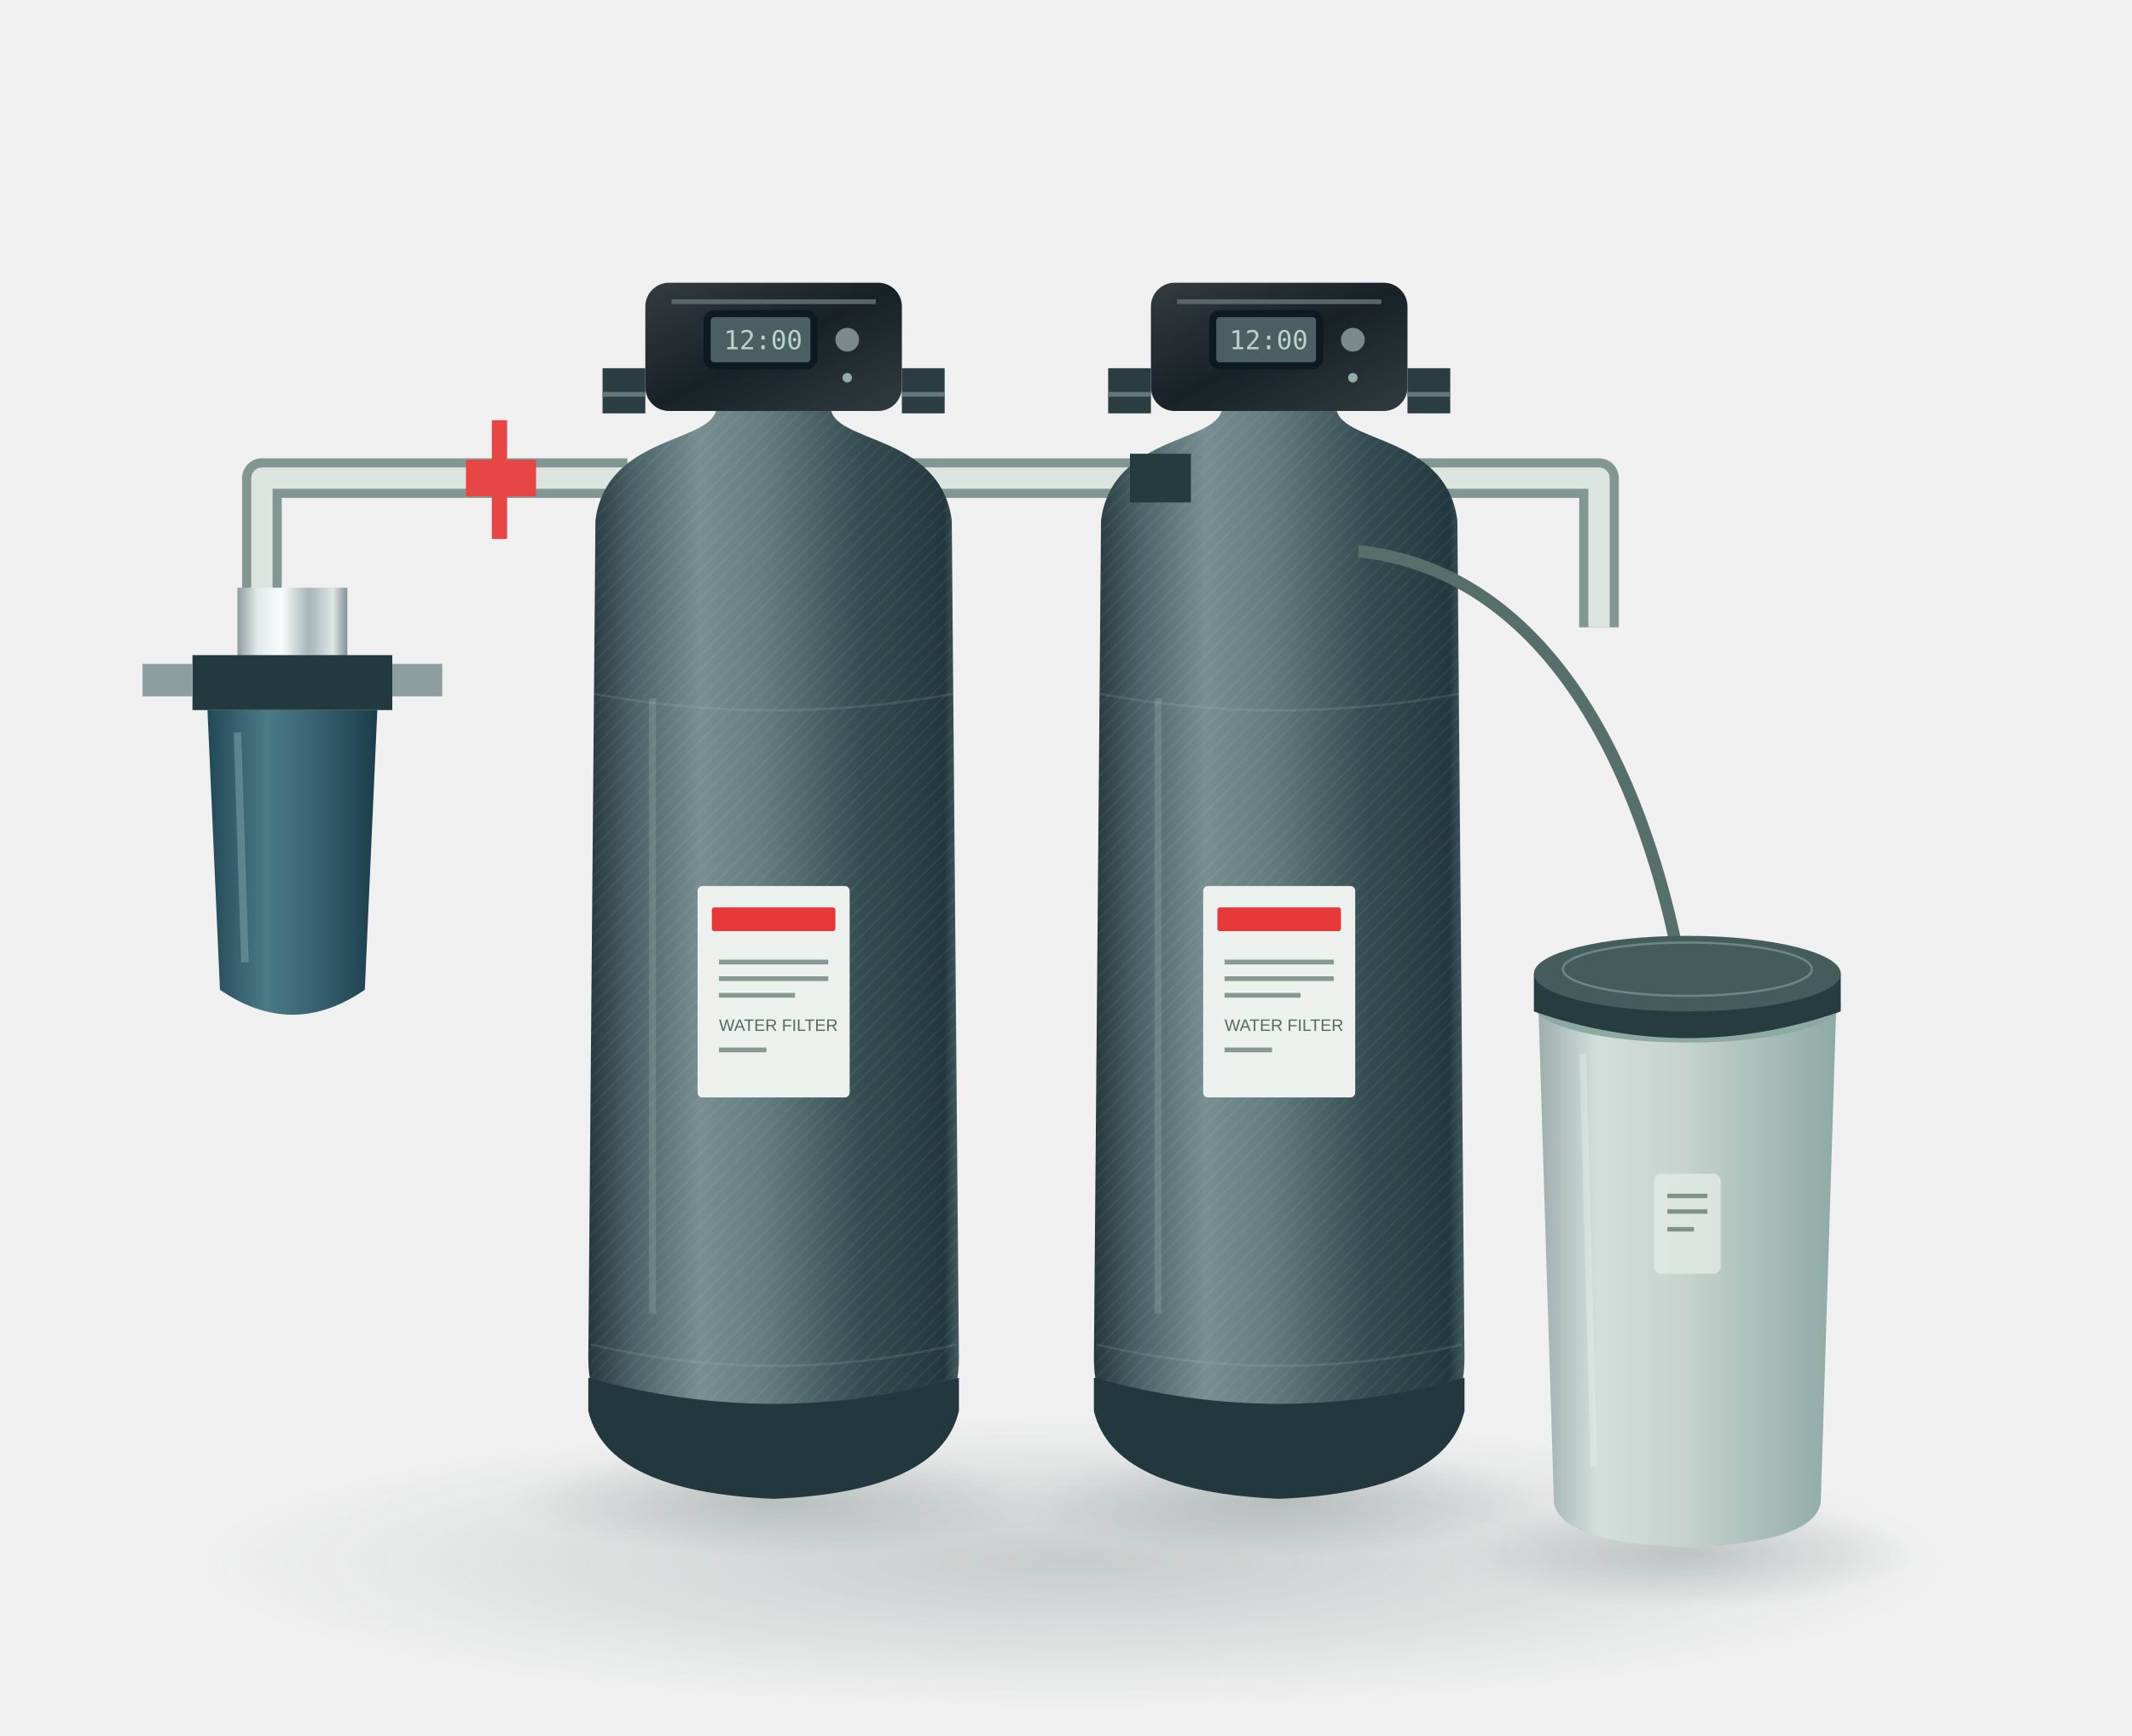
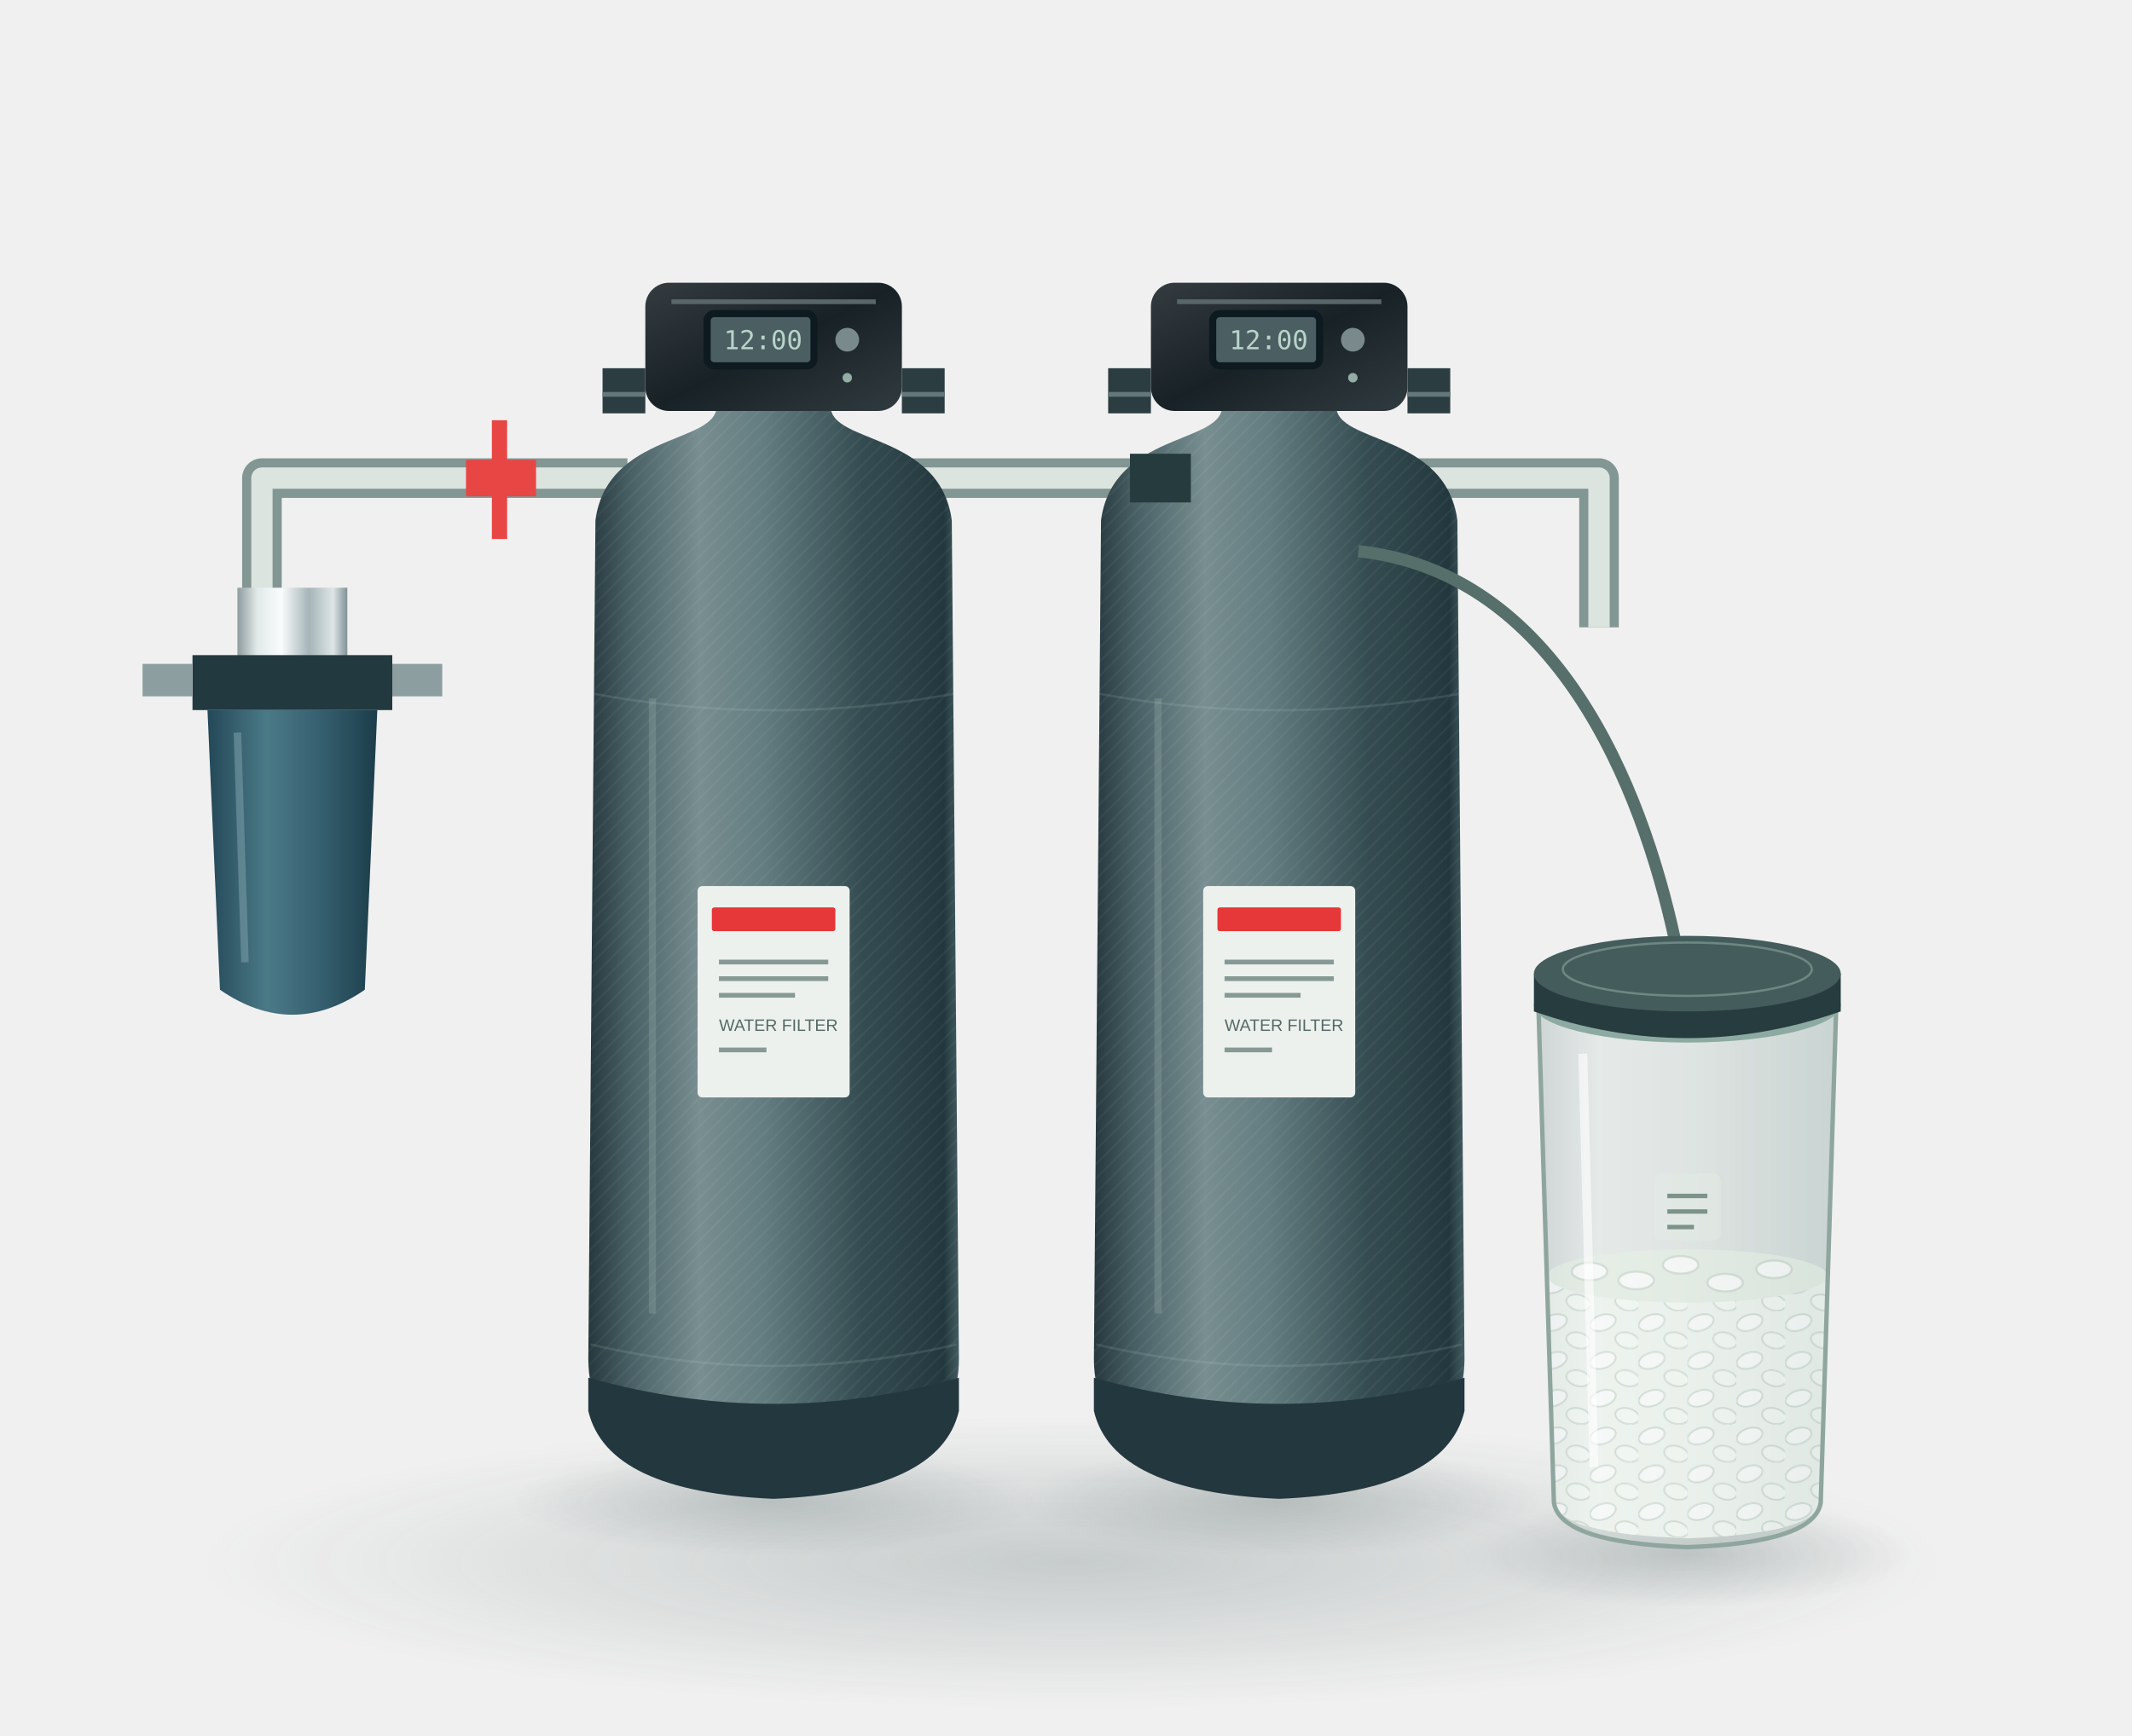
<svg xmlns="http://www.w3.org/2000/svg" xmlns:xlink="http://www.w3.org/1999/xlink" viewBox="0 0 700 570" fill="none">
  <view id="system" viewBox="0 0 700 570" />
  <view id="single" viewBox="800 0 500 570" />
  <view id="double" viewBox="1400 0 650 570" />
  <view id="softener" viewBox="2100 0 600 570" />
  <view id="uv" viewBox="2800 0 650 570" />
  <view id="hero-system" viewBox="3600 0 700 570" />
  <defs>
    <linearGradient id="tank" x1="0" y1="0" x2="1" y2="0">
      <stop stop-color="#26383d" />
      <stop offset=".12" stop-color="#4a6267" />
      <stop offset=".3" stop-color="#788e90" />
      <stop offset=".47" stop-color="#637d80" />
      <stop offset=".74" stop-color="#344c51" />
      <stop offset=".96" stop-color="#23383e" />
      <stop offset="1" stop-color="#425b60" />
    </linearGradient>
    <linearGradient id="metal" x1="0" y1="0" x2="1" y2="0">
      <stop stop-color="#8e9c9e" />
      <stop offset=".18" stop-color="#e2e9e9" />
      <stop offset=".4" stop-color="#fafcfc" />
      <stop offset=".65" stop-color="#a6b5b8" />
      <stop offset=".87" stop-color="#dee5e6" />
      <stop offset="1" stop-color="#809296" />
    </linearGradient>
    <linearGradient id="plastic" x1="0" y1="0" x2="1" y2="1">
      <stop stop-color="#343c40" />
      <stop offset=".5" stop-color="#182126" />
      <stop offset="1" stop-color="#303b40" />
    </linearGradient>
    <linearGradient id="bin" x1="0" y1="0" x2="1" y2="0">
      <stop stop-color="#9eaead" />
      <stop offset=".2" stop-color="#d3dfdb" />
      <stop offset=".5" stop-color="#c5d2cd" />
      <stop offset="1" stop-color="#8faaa5" />
    </linearGradient>
    <linearGradient id="blue" x1="0" y1="0" x2="1" y2="0">
      <stop stop-color="#234858" />
      <stop offset=".35" stop-color="#4b7a87" />
      <stop offset=".7" stop-color="#335c6c" />
      <stop offset="1" stop-color="#1c3d4a" />
    </linearGradient>
    <radialGradient id="shadow">
      <stop stop-color="#354c4b" stop-opacity=".22" />
      <stop offset="1" stop-color="#354c4b" stop-opacity="0" />
    </radialGradient>
    <pattern id="fiber" width="6" height="6" patternUnits="userSpaceOnUse">
      <path d="M0 6 6 0M-3 3 3-3M3 9 9 3" stroke="#fff" stroke-opacity=".045" stroke-width=".8" />
    </pattern>
    <g id="head">
      <rect x="-54" y="-72" width="108" height="54" rx="10" fill="url(#plastic)" />
      <path d="M-43-64h86" stroke="#596669" stroke-width="2" />
      <rect x="-28" y="-59" width="45" height="22" rx="3" fill="#4b5e62" stroke="#0d1a20" stroke-width="3" />
      <text x="-21" y="-44" fill="#b8d4c9" font-size="11" font-family="monospace">12:00</text>
      <circle cx="31" cy="-48" r="5" fill="#79898c" />
      <circle cx="31" cy="-32" r="2" fill="#94ada4" />
      <path d="M-54-36h-18v19h18M54-36h18v19H54" fill="#2c3d42" />
      <path d="M-54-25h-18M54-25h18" stroke="#647779" stroke-width="2" />
    </g>
    <g id="column">
      <ellipse cx="0" cy="441" rx="110" ry="23" fill="url(#shadow)" />
      <path d="M-24-20C-24-4-70-9-75 28L-78 381Q-78 429 0 432Q78 429 78 381L75 28C70-9 24-4 24-20Z" fill="url(#tank)" />
      <path d="M-24-20C-24-4-70-9-75 28L-78 381Q-78 429 0 432Q78 429 78 381L75 28C70-9 24-4 24-20Z" fill="url(#fiber)" />
      <path d="M-78 389Q0 411 78 389v14Q70 437 0 440Q-70 437-78 403Z" fill="#23383e" />
      <path d="M-76 101Q0 115 76 101M-77 375Q0 393 77 375" stroke="#bed0cc" stroke-opacity=".14" />
      <path d="M-51 103v259" stroke="#b8d0cb" stroke-width="3" stroke-opacity=".2" />
      <rect x="-32" y="182" width="64" height="89" rx="2" fill="#edf1ee" />
      <rect x="-26" y="191" width="52" height="10" rx="1" fill="#e63739" />
      <path d="M-23 214h46M-23 221h46M-23 228h32M-23 251h20" stroke="#879994" stroke-width="2" />
      <text x="-23" y="243" fill="#546965" font-size="7" font-family="Arial">WATER FILTER</text>
      <use xlink:href="#head" />
    </g>
+     <pattern id="salt-tablets" width="22" height="17" patternUnits="userSpaceOnUse">
+       <ellipse cx="6" cy="5" rx="6" ry="3.5" transform="rotate(-18 6 5)" fill="#ffffff" stroke="#d4ded8" stroke-width=".8" />
+       <ellipse cx="17" cy="13" rx="5.5" ry="3.5" transform="rotate(15 17 13)" fill="#f9fcf8" stroke="#d4ded8" stroke-width=".8" />
+     </pattern>
    <g id="salt">
      <ellipse cx="0" cy="262" rx="102" ry="24" fill="url(#shadow)" />
-       <path d="M-67 15h134L60 239Q57 257 0 259Q-57 257-60 239Z" fill="url(#bin)" />
-       <path d="M-47 37-42 223" stroke="#f4f8f4" stroke-width="3" stroke-opacity=".3" />
+       <path d="M-67 15h134L60 239Q57 257 0 259Q-57 257-60 239Z" fill="url(#bin)" fill-opacity=".25" />
+       <path d="M-63 137H63L60 239Q57 253 0 255Q-57 253-60 239Z" fill="#f4f8f2" />
+       <path d="M-63 137H63L60 239Q57 253 0 255Q-57 253-60 239Z" fill="url(#salt-tablets)" />
+       <ellipse cy="137" rx="63" ry="12" fill="#eaf1e9" />
+       <ellipse cx="-44" cy="135" rx="8" ry="4" fill="#fff" stroke="#d5e0d6" />
+       <ellipse cx="-23" cy="139" rx="8" ry="4" fill="#fff" stroke="#d5e0d6" />
+       <ellipse cx="-3" cy="132" rx="8" ry="4" fill="#fff" stroke="#d5e0d6" />
+       <ellipse cx="17" cy="140" rx="8" ry="4" fill="#fff" stroke="#d5e0d6" />
+       <ellipse cx="39" cy="134" rx="8" ry="4" fill="#fff" stroke="#d5e0d6" />
+       <path d="M-67 15h134L60 239Q57 257 0 259Q-57 257-60 239Z" fill="url(#bin)" fill-opacity=".2" stroke="#8fa69e" stroke-width="2" />
+       <path d="M-47 37-42 223" stroke="#ffffff" stroke-width="4" stroke-opacity=".6" />
      <ellipse cy="15" rx="69" ry="17" fill="#8caaa1" />
      <path d="M-69 1h138v17Q0 42-69 18Z" fill="#263c3e" />
      <ellipse cy="1" rx="69" ry="17" fill="#455c5c" />
      <ellipse cy="-1" rx="56" ry="12" stroke="#6f8782" />
-       <rect x="-15" y="91" width="30" height="45" rx="3" fill="#e2eae5" opacity=".8" />
-       <path d="M-9 101H9M-9 108H9M-9 116H3" stroke="#7d938a" stroke-width="2" />
+       <rect x="-15" y="91" width="30" height="30" rx="3" fill="#e2eae5" opacity=".65" />
+       <path d="M-9 101H9M-9 108H9M-9 115H3" stroke="#7d938a" stroke-width="2" />
    </g>
    <g id="prefilter">
      <path d="M-22 0h44v30h-44Z" fill="url(#metal)" />
      <path d="M-40 27h80v22h-80Z" fill="#233940" />
      <path d="M-34 49h68l-5 112q-29 20-58 0Z" fill="url(#blue)" />
      <path d="M-22 58-19 150" stroke="#7c9eaa" stroke-opacity=".55" stroke-width="3" />
      <path d="M-40 37h-20M40 37h20" stroke="#8c9ea0" stroke-width="13" />
    </g>
    <g id="disc-filter">
      <g transform="rotate(-39) translate(0 9)">
        <path d="M-48-48-8-20M24 12 59 39" stroke="#151d20" stroke-width="25" />
        <path d="M-48-48-8-20M24 12 59 39" stroke="#344146" stroke-width="3" />
        <path d="m-53-40 12-18m-8 21 12-18m-8 21 12-18m82 101 14-19m-10 22 14-19m-10 22 14-19" stroke="#0e1518" stroke-width="3" />
        <path d="M-28 48-26-10Q-26-33 0-33Q28-33 29-10L31 48Z" fill="url(#plastic)" />
        <path d="M-32 49H33L31 124Q30 151 1 153Q-28 151-30 124Z" fill="url(#plastic)" />
        <path d="M-22 70-21 124M-11 70-10 137M1 70v70M13 70l-1 67M24 70l-2 54" stroke="#0d171b" stroke-width="5" stroke-linecap="round" />
        <path d="M-19 72-18 121M-7 72v61M5 72v61M17 72l-1 51" stroke="#455358" stroke-opacity=".5" stroke-width="2" />
        <path d="M-35 43H36V62H-35Z" fill="#182125" />
        <path d="M-35 44H36M-34 60H35" stroke="#465257" stroke-width="2" />
        <path d="M-10 151H11V166Q1 170-10 166Z" fill="#172226" />
        <path d="M-6 154v10M1 154v11M7 154v10" stroke="#39484c" stroke-width="2" />
      </g>
    </g>
  </defs>
  <g transform="translate(0 35)">
    <ellipse cx="352" cy="478" rx="285" ry="48" fill="url(#shadow)" />
    <path d="M86 171v-49h120m39 0h135m0 0h145v49" stroke="#829693" stroke-width="13" stroke-linejoin="round" />
    <path d="M86 171v-49h120m39 0h135m0 0h145v49" stroke="#dce4df" stroke-width="7" stroke-linejoin="round" />
    <g transform="translate(96 158) scale(.82)">
      <use xlink:href="#prefilter" />
    </g>
    <g transform="translate(254 114) scale(.78)">
      <use xlink:href="#column" />
    </g>
    <g transform="translate(420 114) scale(.78)">
      <use xlink:href="#column" />
    </g>
    <path d="M446 146c65 7 93 77 104 128" stroke="#566f6a" stroke-width="4" />
    <g transform="translate(554 284) scale(.73)">
      <use xlink:href="#salt" />
    </g>
    <path d="M153 122h23" stroke="#e74645" stroke-width="12" />
    <path d="M164 103v39" stroke="#e74645" stroke-width="5" />
    <path d="M371 122h20" stroke="#263b3e" stroke-width="16" />
  </g>
  <g transform="translate(1050 105) scale(.85)">
    <use xlink:href="#column" />
  </g>
  <g transform="translate(1460 100)">
    <path d="M100 32H375" stroke="#9bacaa" stroke-width="13" />
    <g transform="translate(127 14) scale(.85)">
      <use xlink:href="#column" />
    </g>
    <g transform="translate(365 14) scale(.85)">
      <use xlink:href="#column" />
    </g>
  </g>
  <g transform="translate(2220 100)">
    <g transform="translate(65 20) scale(.85)">
      <use xlink:href="#column" />
    </g>
    <path d="M94 51q78 15 115 169" stroke="#556c66" stroke-width="4" />
    <g transform="translate(270 223) scale(.85)">
      <use xlink:href="#salt" />
    </g>
  </g>
  <g transform="translate(2920 82)">
    <ellipse cx="210" cy="415" rx="170" ry="25" fill="url(#shadow)" />
    <g transform="translate(225 270) rotate(35)">
      <rect x="-41" y="-184" width="82" height="365" rx="37" fill="url(#metal)" />
      <ellipse cy="-170" rx="41" ry="17" fill="#c9d4d3" stroke="#8a9e9f" stroke-width="3" />
      <path d="M-22-152v303" stroke="#fff" stroke-width="3" opacity=".6" />
      <path d="M-41-118h-30v32h30M41 109h30v32H41" fill="url(#metal)" />
      <path d="M-72-123v42M72 104v42" stroke="#637d82" stroke-width="6" />
      <rect x="-26" y="-19" width="52" height="80" rx="2" fill="#eff4f4" />
      <rect x="-21" y="-12" width="42" height="11" fill="#e63739" />
      <text x="-19" y="21" fill="#627a7b" font-family="Arial" font-size="12">UV</text>
      <path d="M-19 33h38M-19 40h25" stroke="#80999a" stroke-width="2" />
    </g>
    <path d="M319 114c80-60 140-19 127 41s-49 117-11 133" stroke="#354a4d" stroke-width="5" />
    <rect x="393" y="264" width="69" height="101" rx="9" fill="url(#plastic)" />
    <circle cx="428" cy="293" r="8" fill="#5f8d81" />
    <path d="M409 329h39M409 336h39" stroke="#758784" stroke-width="3" />
  </g>
  <g transform="translate(3600 20)">
    <ellipse cx="350" cy="487" rx="295" ry="40" fill="url(#shadow)" />
    <path d="M15 112H660" stroke="#829693" stroke-width="13" stroke-linecap="round" />
    <path d="M15 112H660" stroke="#dce4df" stroke-width="7" stroke-linecap="round" />
    <g data-component="disc-filter" transform="translate(80 112) scale(.36)">
      <use xlink:href="#disc-filter" />
    </g>
    <g data-component="column-1" transform="translate(250 130) scale(.72)">
      <use xlink:href="#column" />
    </g>
    <g data-component="column-2" transform="translate(416 130) scale(.72)">
      <use xlink:href="#column" />
    </g>
    <g data-component="bb-housing" transform="translate(570 83.14) scale(.78)">
      <use xlink:href="#prefilter" />
    </g>
-     <path d="M438 115v13C496 172 506 266 557 330" stroke="#566f6a" stroke-width="4" />
+     <path d="M438 115v13C496 172 506 226 557 270" stroke="#566f6a" stroke-width="4" />
    <rect x="434" y="113" width="8" height="13" rx="2" fill="#344d54" />
-     <g data-component="salt-tank" transform="translate(575 330) scale(.6)">
+     <g data-component="salt-tank" transform="translate(575 270) scale(.6)">
      <use xlink:href="#salt" />
    </g>
    <path d="M153 112h20M326 112h20M479 112h20" stroke="#e74645" stroke-width="9" />
    <path d="m164 106 7 6-7 6m173-12 7 6-7 6m153-12 7 6-7 6" stroke="#b32b2c" stroke-width="2" />
  </g>
</svg>
